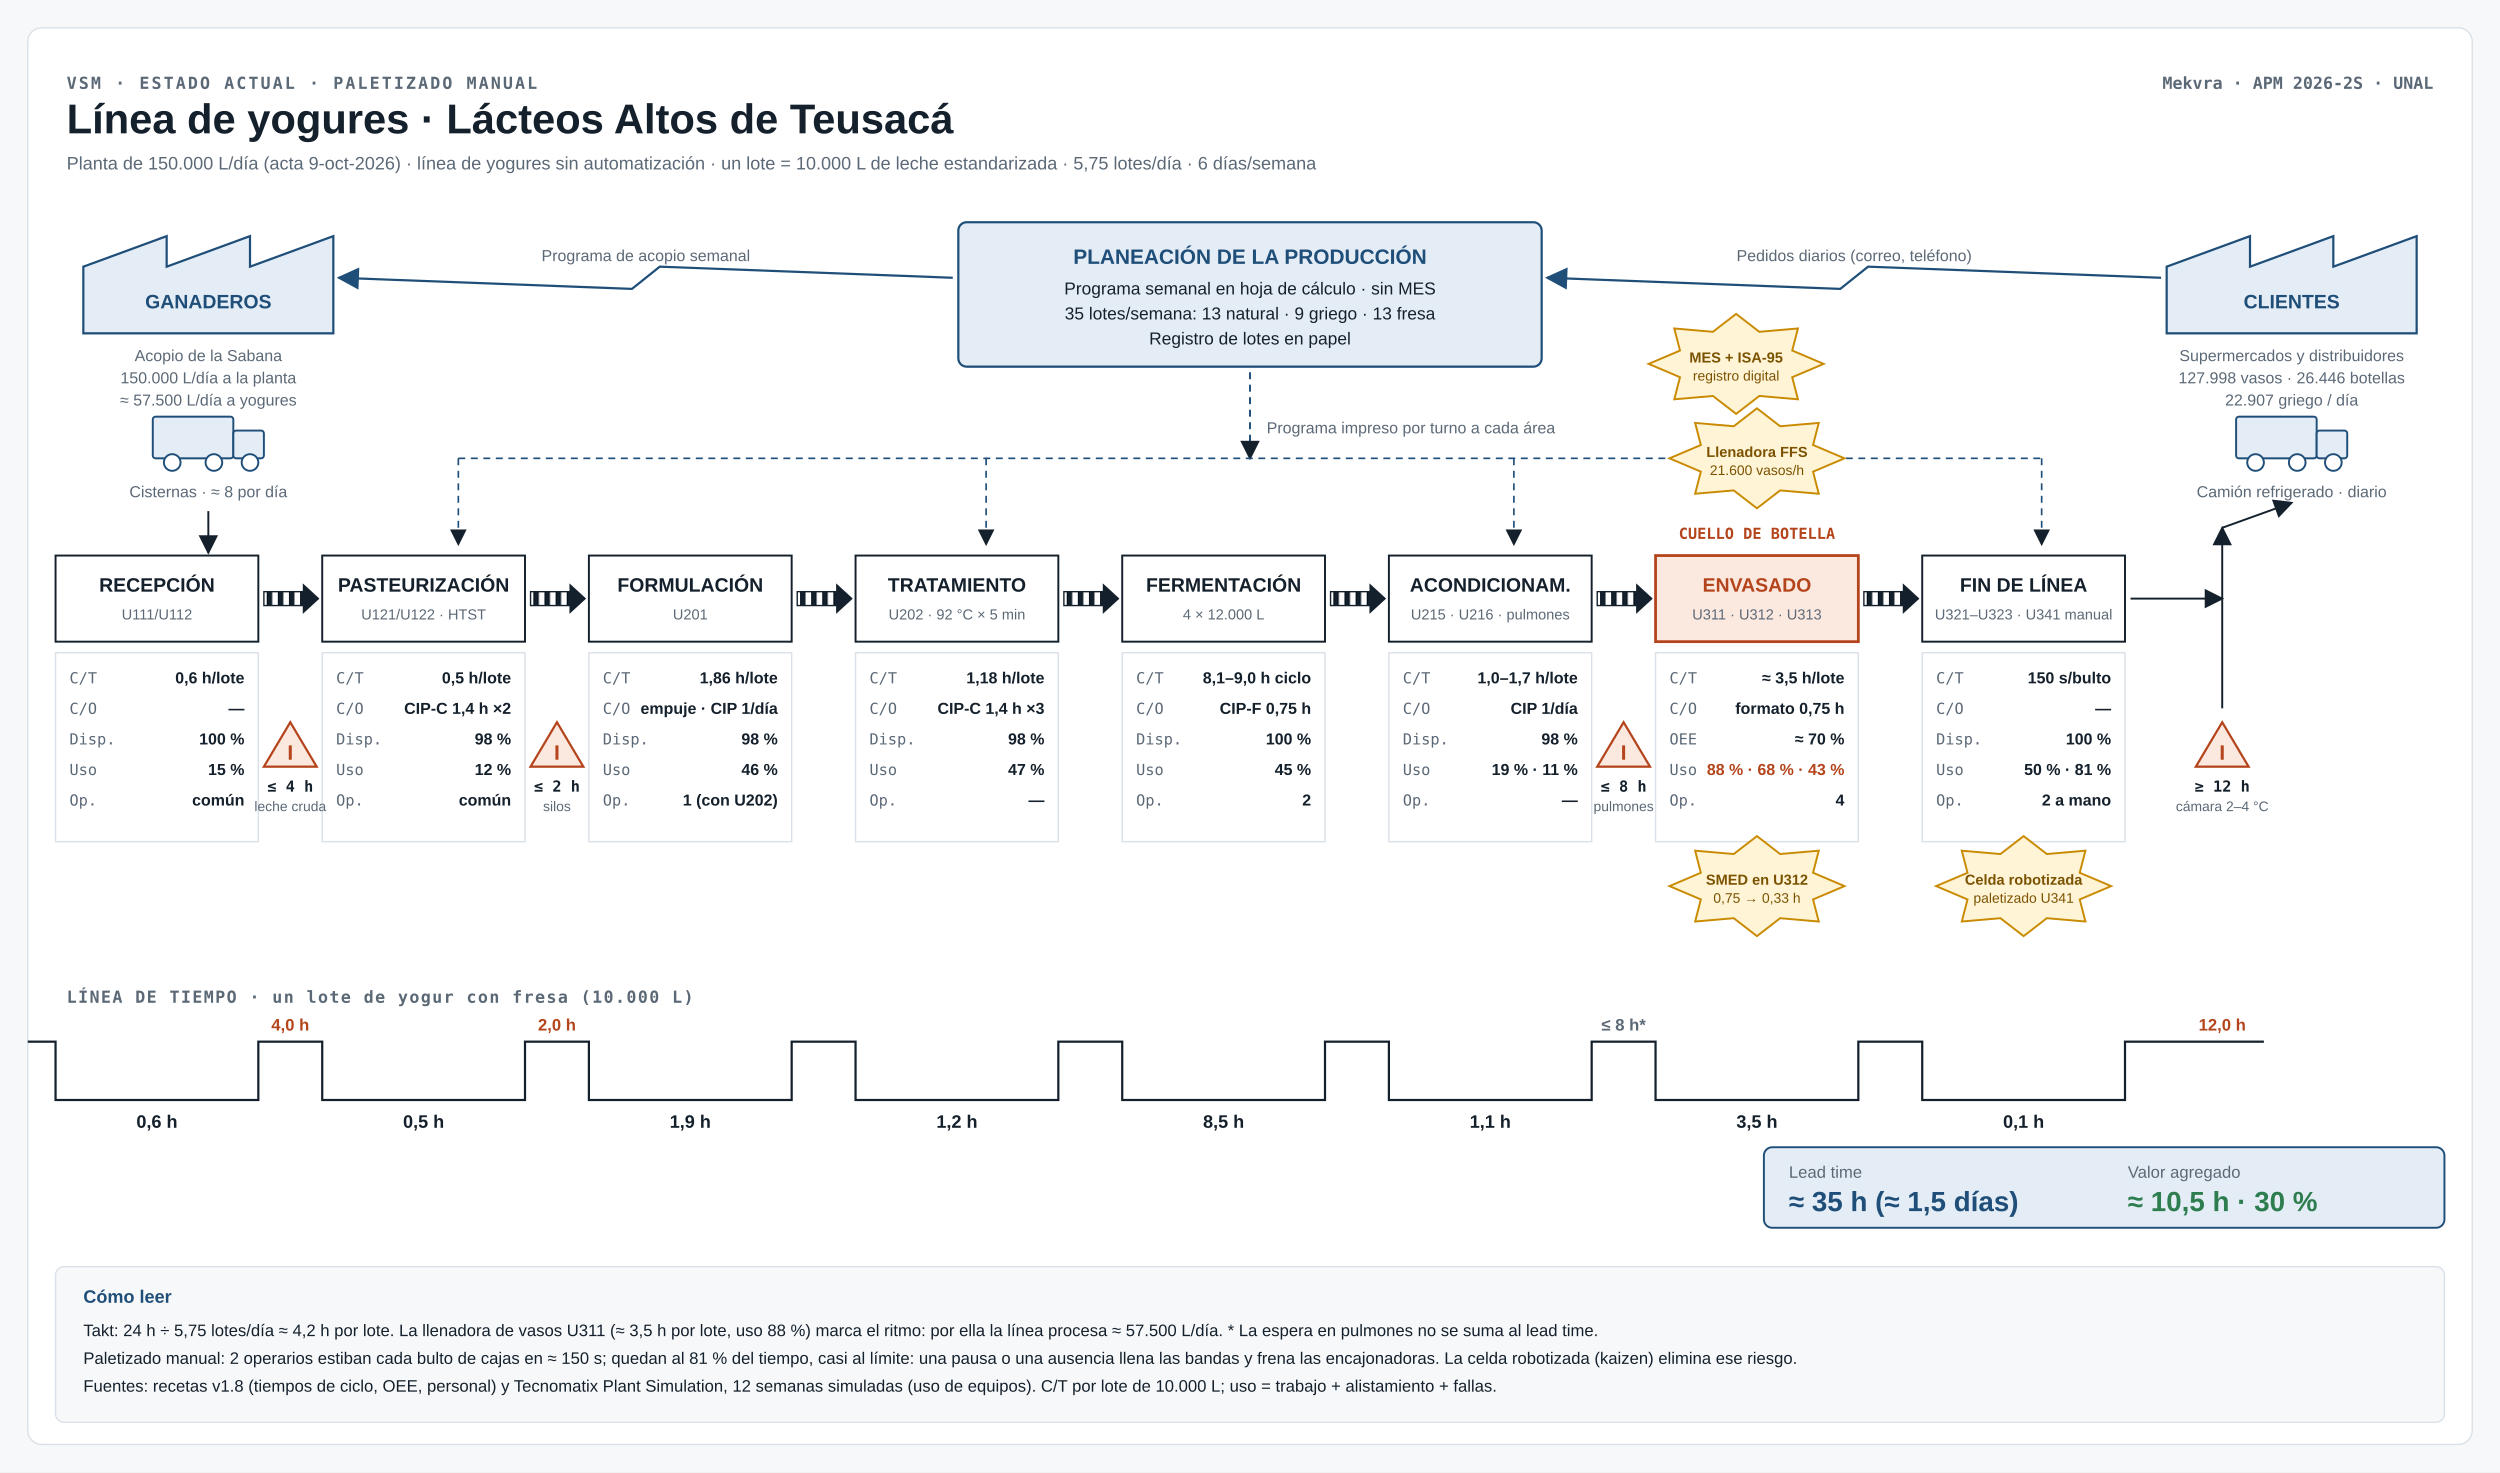
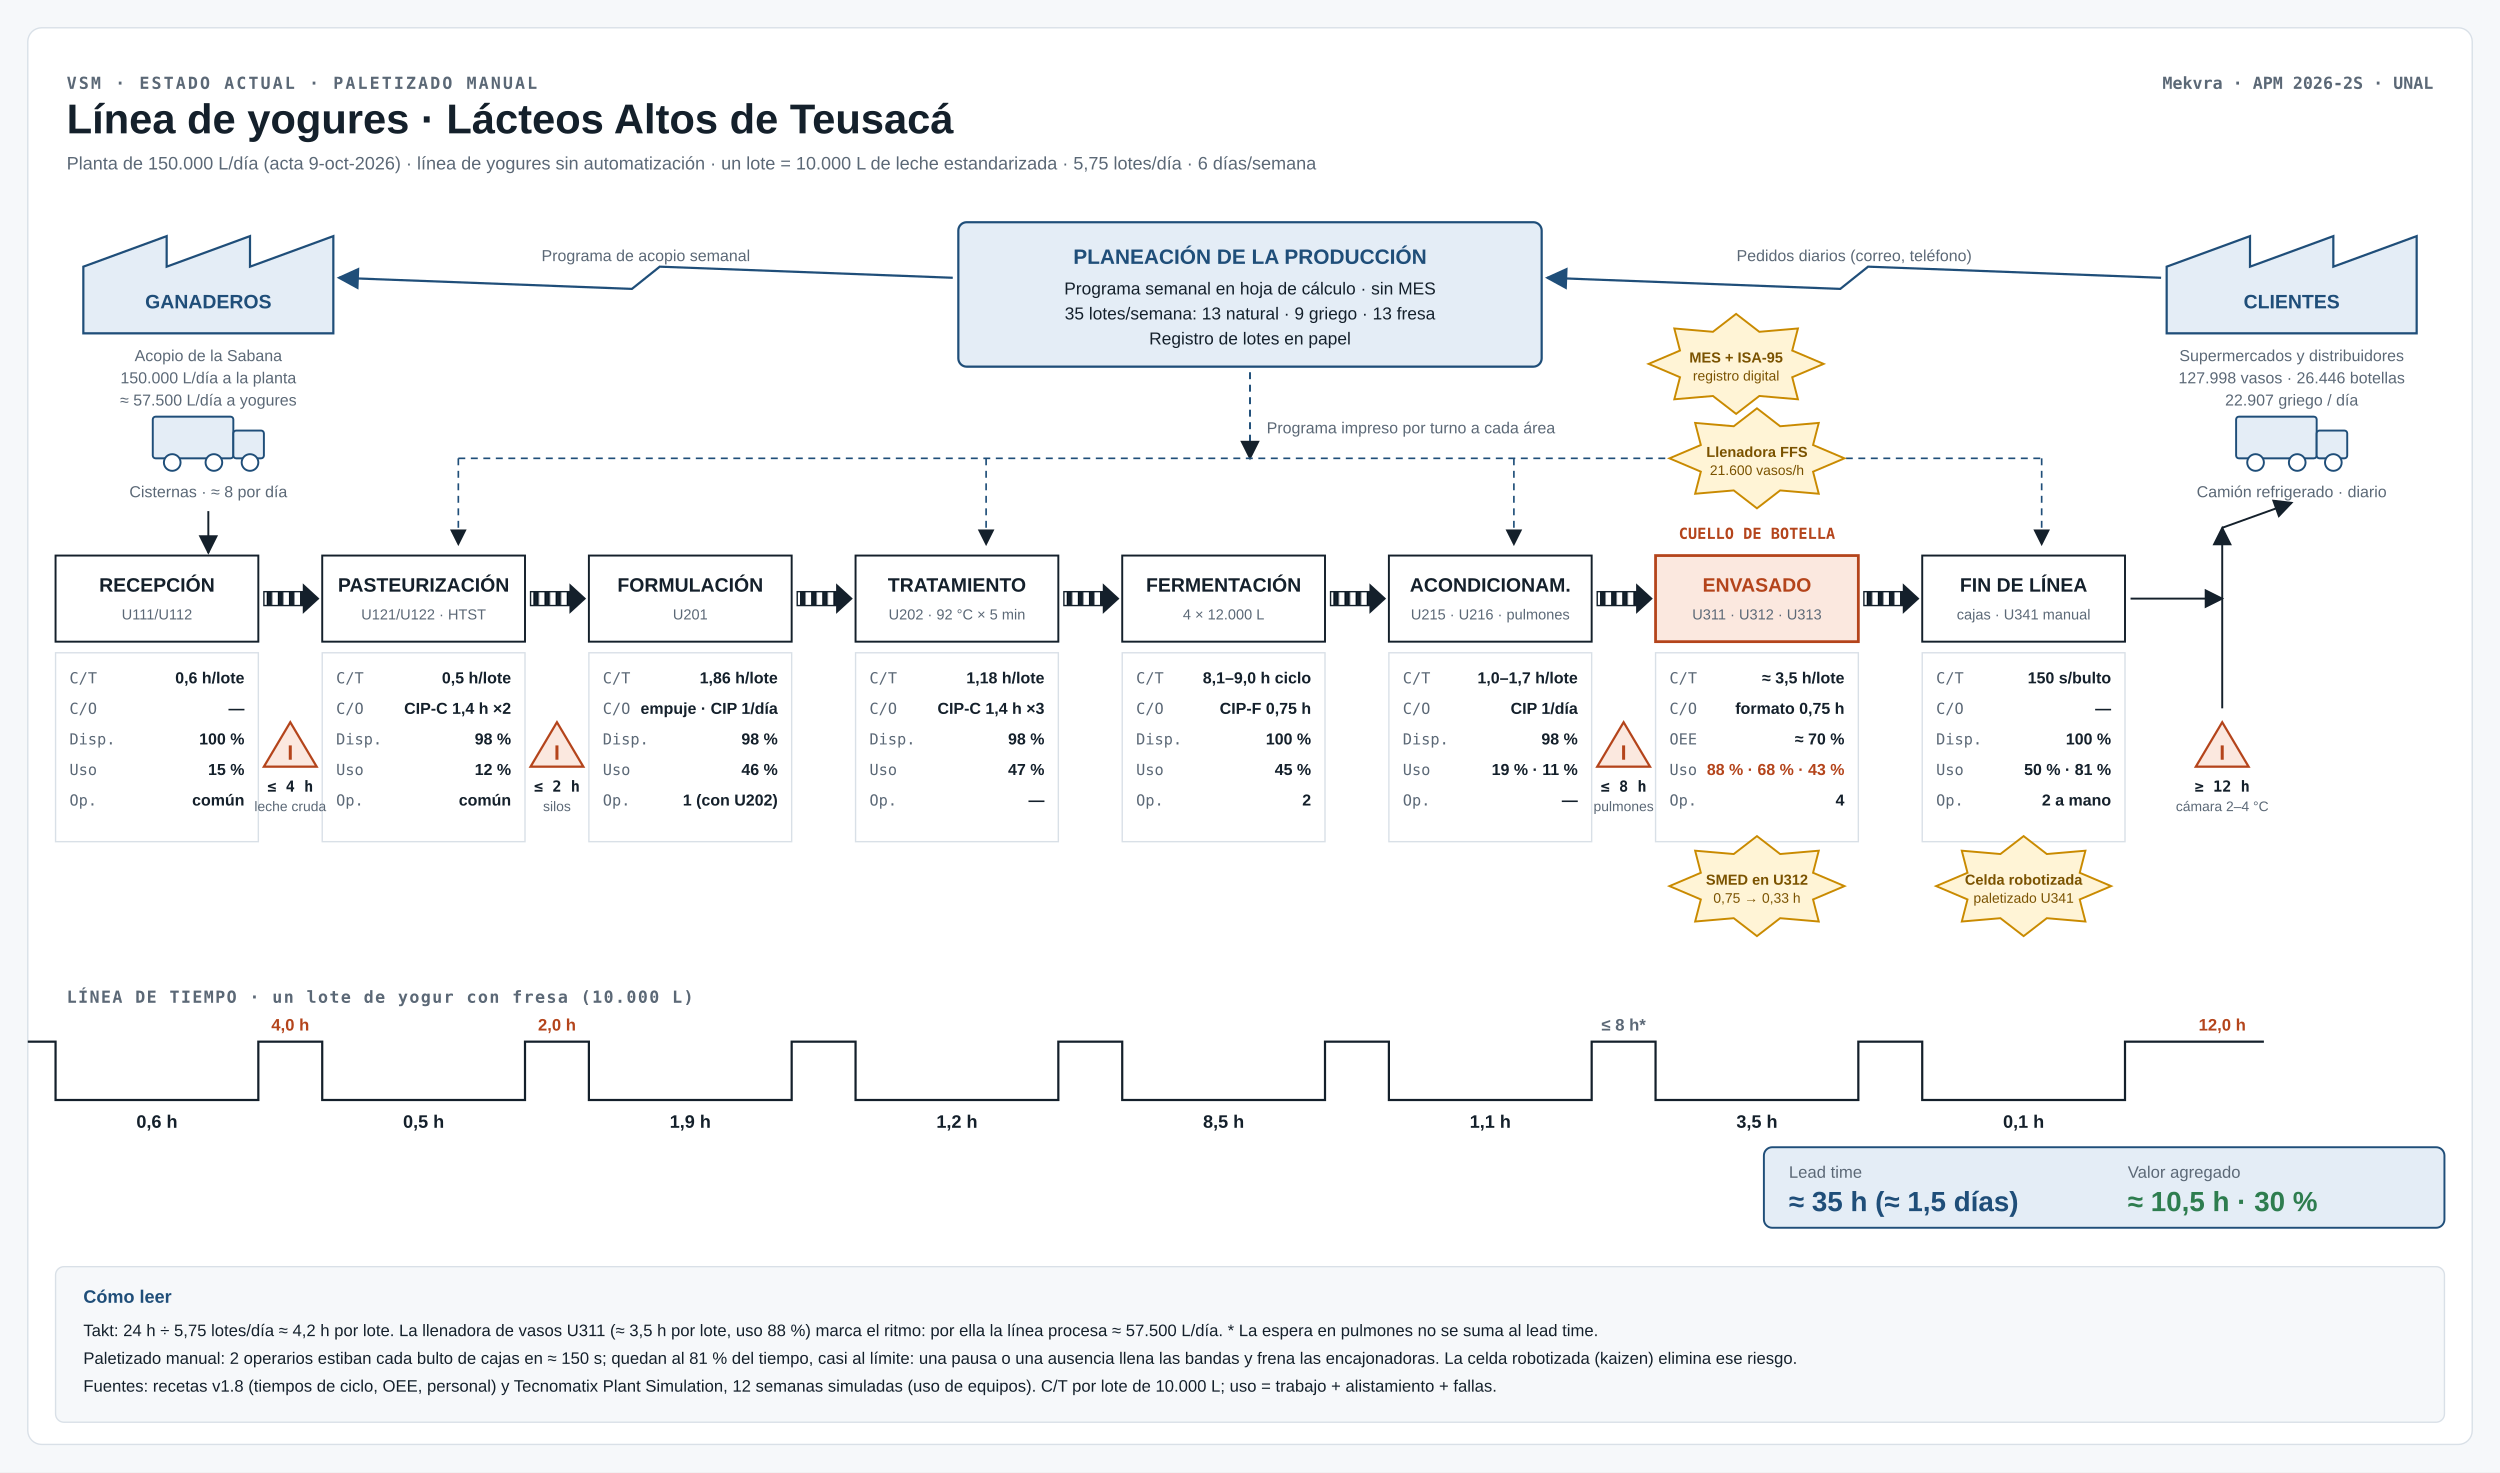
<svg xmlns="http://www.w3.org/2000/svg" viewBox="0 0 1800 1060" width="1800" height="1060">
  <defs>
    <pattern id="rayas" width="8" height="10" patternUnits="userSpaceOnUse" patternTransform="rotate(0)">
      <rect width="8" height="10" fill="#ffffff" />
      <rect width="4" height="10" fill="#14202b" />
    </pattern>
    <marker id="punta" markerWidth="10" markerHeight="10" refX="9" refY="5" orient="auto">
      <path d="M0,0 L10,5 L0,10 z" fill="#14202b" />
    </marker>
    <marker id="punta_a" markerWidth="10" markerHeight="10" refX="9" refY="5" orient="auto">
      <path d="M0,0 L10,5 L0,10 z" fill="#1f4e79" />
    </marker>
  </defs>
  <rect width="1800" height="1060" fill="#f6f8fa" />
  <rect x="20" y="20" width="1760" height="1020" rx="10" fill="#ffffff" stroke="#d9e0e7" stroke-width="1" />
  <text x="48" y="64" font-family="'IBM Plex Mono', Consolas, monospace" font-size="12" font-weight="600" fill="#5b6876" text-anchor="start" letter-spacing="1.5">VSM · ESTADO ACTUAL · PALETIZADO MANUAL</text>
  <text x="48" y="96" font-family="Archivo, 'Arial Narrow', Arial, sans-serif" font-size="30" font-weight="800" fill="#14202b" text-anchor="start">Línea de yogures · Lácteos Altos de Teusacá</text>
  <text x="48" y="122" font-family="'IBM Plex Sans', 'Segoe UI', Arial, sans-serif" font-size="13" font-weight="400" fill="#5b6876" text-anchor="start">Planta de 150.000 L/día (acta 9-oct-2026) · línea de yogures sin automatización · un lote = 10.000 L de leche estandarizada · 5,75 lotes/día · 6 días/semana</text>
  <text x="1752" y="64" font-family="'IBM Plex Mono', Consolas, monospace" font-size="12" font-weight="600" fill="#5b6876" text-anchor="end">Mekvra · APM 2026-2S · UNAL</text>
  <polygon points="60,240 60,192 120.0,170 120.0,192 180.0,170 180.0,192 240,170 240,240" fill="#e4edf6" stroke="#1f4e79" stroke-width="1.6" />
  <text x="150.0" y="222" font-family="Archivo, 'Arial Narrow', Arial, sans-serif" font-size="14" font-weight="700" fill="#1f4e79" text-anchor="middle">GANADEROS</text>
  <text x="150.0" y="260" font-family="'IBM Plex Sans', 'Segoe UI', Arial, sans-serif" font-size="11.5" font-weight="400" fill="#5b6876" text-anchor="middle">Acopio de la Sabana</text>
  <text x="150.0" y="276" font-family="'IBM Plex Sans', 'Segoe UI', Arial, sans-serif" font-size="11.5" font-weight="400" fill="#5b6876" text-anchor="middle">150.000 L/día a la planta</text>
  <text x="150.0" y="292" font-family="'IBM Plex Sans', 'Segoe UI', Arial, sans-serif" font-size="11.5" font-weight="400" fill="#5b6876" text-anchor="middle">≈ 57.500 L/día a yogures</text>
  <polygon points="1560,240 1560,192 1620.0,170 1620.0,192 1680.0,170 1680.0,192 1740,170 1740,240" fill="#e4edf6" stroke="#1f4e79" stroke-width="1.6" />
  <text x="1650.0" y="222" font-family="Archivo, 'Arial Narrow', Arial, sans-serif" font-size="14" font-weight="700" fill="#1f4e79" text-anchor="middle">CLIENTES</text>
  <text x="1650.0" y="260" font-family="'IBM Plex Sans', 'Segoe UI', Arial, sans-serif" font-size="11.5" font-weight="400" fill="#5b6876" text-anchor="middle">Supermercados y distribuidores</text>
  <text x="1650.0" y="276" font-family="'IBM Plex Sans', 'Segoe UI', Arial, sans-serif" font-size="11.5" font-weight="400" fill="#5b6876" text-anchor="middle">127.998 vasos · 26.446 botellas</text>
  <text x="1650.0" y="292" font-family="'IBM Plex Sans', 'Segoe UI', Arial, sans-serif" font-size="11.5" font-weight="400" fill="#5b6876" text-anchor="middle">22.907 griego / día</text>
  <rect x="690" y="160" width="420" height="104" rx="6" fill="#e4edf6" stroke="#1f4e79" stroke-width="1.6" />
  <text x="900" y="190" font-family="Archivo, 'Arial Narrow', Arial, sans-serif" font-size="15" font-weight="800" fill="#1f4e79" text-anchor="middle">PLANEACIÓN DE LA PRODUCCIÓN</text>
  <text x="900" y="212" font-family="'IBM Plex Sans', 'Segoe UI', Arial, sans-serif" font-size="12.5" font-weight="400" fill="#14202b" text-anchor="middle">Programa semanal en hoja de cálculo · sin MES</text>
  <text x="900" y="230" font-family="'IBM Plex Sans', 'Segoe UI', Arial, sans-serif" font-size="12.5" font-weight="400" fill="#14202b" text-anchor="middle">35 lotes/semana: 13 natural · 9 griego · 13 fresa</text>
  <text x="900" y="248" font-family="'IBM Plex Sans', 'Segoe UI', Arial, sans-serif" font-size="12.5" font-weight="400" fill="#14202b" text-anchor="middle">Registro de lotes en papel</text>
  <polyline points="1556,200 1345.0,192.0 1325.0,208.0 1114,200" fill="none" stroke="#1f4e79" stroke-width="1.6" marker-end="url(#punta_a)" />
  <text x="1335" y="188" font-family="'IBM Plex Sans', 'Segoe UI', Arial, sans-serif" font-size="11.5" font-weight="400" fill="#5b6876" text-anchor="middle">Pedidos diarios (correo, teléfono)</text>
  <polyline points="686,200 475.0,192.0 455.0,208.0 244,200" fill="none" stroke="#1f4e79" stroke-width="1.6" marker-end="url(#punta_a)" />
  <text x="465" y="188" font-family="'IBM Plex Sans', 'Segoe UI', Arial, sans-serif" font-size="11.5" font-weight="400" fill="#5b6876" text-anchor="middle">Programa de acopio semanal</text>
  <line x1="900" y1="268" x2="900" y2="330" stroke="#1f4e79" stroke-width="1.4" stroke-dasharray="5 4" marker-end="url(#punta)" />
  <text x="912" y="312" font-family="'IBM Plex Sans', 'Segoe UI', Arial, sans-serif" font-size="11.5" font-weight="400" fill="#5b6876" text-anchor="start">Programa impreso por turno a cada área</text>
  <line x1="330" y1="330" x2="1470" y2="330" stroke="#1f4e79" stroke-width="1.2" stroke-dasharray="5 4" />
  <line x1="330" y1="330" x2="330" y2="392" stroke="#1f4e79" stroke-width="1.2" stroke-dasharray="5 4" marker-end="url(#punta)" />
  <line x1="710" y1="330" x2="710" y2="392" stroke="#1f4e79" stroke-width="1.2" stroke-dasharray="5 4" marker-end="url(#punta)" />
  <line x1="1090" y1="330" x2="1090" y2="392" stroke="#1f4e79" stroke-width="1.2" stroke-dasharray="5 4" marker-end="url(#punta)" />
  <line x1="1470" y1="330" x2="1470" y2="392" stroke="#1f4e79" stroke-width="1.2" stroke-dasharray="5 4" marker-end="url(#punta)" />
  <rect x="110" y="300" width="58" height="30" rx="2" fill="#e4edf6" stroke="#1f4e79" stroke-width="1.4" />
  <rect x="168" y="310" width="22" height="20" rx="2" fill="#e4edf6" stroke="#1f4e79" stroke-width="1.4" />
  <circle cx="124" cy="333" r="6" fill="#ffffff" stroke="#1f4e79" stroke-width="1.4" />
  <circle cx="154" cy="333" r="6" fill="#ffffff" stroke="#1f4e79" stroke-width="1.4" />
  <circle cx="180" cy="333" r="6" fill="#ffffff" stroke="#1f4e79" stroke-width="1.4" />
  <text x="150" y="358" font-family="'IBM Plex Sans', 'Segoe UI', Arial, sans-serif" font-size="11.5" font-weight="400" fill="#5b6876" text-anchor="middle">Cisternas · ≈ 8 por día</text>
  <rect x="1610" y="300" width="58" height="30" rx="2" fill="#e4edf6" stroke="#1f4e79" stroke-width="1.4" />
  <rect x="1668" y="310" width="22" height="20" rx="2" fill="#e4edf6" stroke="#1f4e79" stroke-width="1.4" />
  <circle cx="1624" cy="333" r="6" fill="#ffffff" stroke="#1f4e79" stroke-width="1.4" />
  <circle cx="1654" cy="333" r="6" fill="#ffffff" stroke="#1f4e79" stroke-width="1.4" />
  <circle cx="1680" cy="333" r="6" fill="#ffffff" stroke="#1f4e79" stroke-width="1.4" />
  <text x="1650" y="358" font-family="'IBM Plex Sans', 'Segoe UI', Arial, sans-serif" font-size="11.5" font-weight="400" fill="#5b6876" text-anchor="middle">Camión refrigerado · diario</text>
  <rect x="40" y="400" width="146" height="62" rx="0" fill="#ffffff" stroke="#14202b" stroke-width="1.4" />
  <text x="113.0" y="426" font-family="Archivo, 'Arial Narrow', Arial, sans-serif" font-size="14" font-weight="800" fill="#14202b" text-anchor="middle">RECEPCIÓN</text>
  <text x="113.0" y="446" font-family="'IBM Plex Sans', 'Segoe UI', Arial, sans-serif" font-size="10.5" font-weight="400" fill="#5b6876" text-anchor="middle">U111/U112</text>
  <rect x="40" y="470" width="146" height="136" rx="0" fill="#ffffff" stroke="#d9e0e7" stroke-width="1" />
  <text x="50" y="492" font-family="'IBM Plex Mono', Consolas, monospace" font-size="11" font-weight="500" fill="#5b6876" text-anchor="start">C/T</text>
  <text x="176" y="492" font-family="'IBM Plex Sans', 'Segoe UI', Arial, sans-serif" font-size="11.5" font-weight="600" fill="#14202b" text-anchor="end">0,6 h/lote</text>
  <text x="50" y="514" font-family="'IBM Plex Mono', Consolas, monospace" font-size="11" font-weight="500" fill="#5b6876" text-anchor="start">C/O</text>
  <text x="176" y="514" font-family="'IBM Plex Sans', 'Segoe UI', Arial, sans-serif" font-size="11.5" font-weight="600" fill="#14202b" text-anchor="end">—</text>
  <text x="50" y="536" font-family="'IBM Plex Mono', Consolas, monospace" font-size="11" font-weight="500" fill="#5b6876" text-anchor="start">Disp.</text>
  <text x="176" y="536" font-family="'IBM Plex Sans', 'Segoe UI', Arial, sans-serif" font-size="11.5" font-weight="600" fill="#14202b" text-anchor="end">100 %</text>
  <text x="50" y="558" font-family="'IBM Plex Mono', Consolas, monospace" font-size="11" font-weight="500" fill="#5b6876" text-anchor="start">Uso</text>
  <text x="176" y="558" font-family="'IBM Plex Sans', 'Segoe UI', Arial, sans-serif" font-size="11.5" font-weight="600" fill="#14202b" text-anchor="end">15 %</text>
  <text x="50" y="580" font-family="'IBM Plex Mono', Consolas, monospace" font-size="11" font-weight="500" fill="#5b6876" text-anchor="start">Op.</text>
  <text x="176" y="580" font-family="'IBM Plex Sans', 'Segoe UI', Arial, sans-serif" font-size="11.5" font-weight="600" fill="#14202b" text-anchor="end">común</text>
  <rect x="190" y="426" width="30" height="10" fill="url(#rayas)" stroke="#14202b" stroke-width="1" />
  <polygon points="218,420 230,431 218,442" fill="#14202b" />
  <rect x="232" y="400" width="146" height="62" rx="0" fill="#ffffff" stroke="#14202b" stroke-width="1.4" />
  <text x="305.0" y="426" font-family="Archivo, 'Arial Narrow', Arial, sans-serif" font-size="14" font-weight="800" fill="#14202b" text-anchor="middle">PASTEURIZACIÓN</text>
  <text x="305.0" y="446" font-family="'IBM Plex Sans', 'Segoe UI', Arial, sans-serif" font-size="10.5" font-weight="400" fill="#5b6876" text-anchor="middle">U121/U122 · HTST</text>
  <rect x="232" y="470" width="146" height="136" rx="0" fill="#ffffff" stroke="#d9e0e7" stroke-width="1" />
  <text x="242" y="492" font-family="'IBM Plex Mono', Consolas, monospace" font-size="11" font-weight="500" fill="#5b6876" text-anchor="start">C/T</text>
  <text x="368" y="492" font-family="'IBM Plex Sans', 'Segoe UI', Arial, sans-serif" font-size="11.5" font-weight="600" fill="#14202b" text-anchor="end">0,5 h/lote</text>
  <text x="242" y="514" font-family="'IBM Plex Mono', Consolas, monospace" font-size="11" font-weight="500" fill="#5b6876" text-anchor="start">C/O</text>
  <text x="368" y="514" font-family="'IBM Plex Sans', 'Segoe UI', Arial, sans-serif" font-size="11.5" font-weight="600" fill="#14202b" text-anchor="end">CIP-C 1,4 h ×2</text>
  <text x="242" y="536" font-family="'IBM Plex Mono', Consolas, monospace" font-size="11" font-weight="500" fill="#5b6876" text-anchor="start">Disp.</text>
  <text x="368" y="536" font-family="'IBM Plex Sans', 'Segoe UI', Arial, sans-serif" font-size="11.5" font-weight="600" fill="#14202b" text-anchor="end">98 %</text>
  <text x="242" y="558" font-family="'IBM Plex Mono', Consolas, monospace" font-size="11" font-weight="500" fill="#5b6876" text-anchor="start">Uso</text>
  <text x="368" y="558" font-family="'IBM Plex Sans', 'Segoe UI', Arial, sans-serif" font-size="11.5" font-weight="600" fill="#14202b" text-anchor="end">12 %</text>
  <text x="242" y="580" font-family="'IBM Plex Mono', Consolas, monospace" font-size="11" font-weight="500" fill="#5b6876" text-anchor="start">Op.</text>
  <text x="368" y="580" font-family="'IBM Plex Sans', 'Segoe UI', Arial, sans-serif" font-size="11.5" font-weight="600" fill="#14202b" text-anchor="end">común</text>
  <rect x="382" y="426" width="30" height="10" fill="url(#rayas)" stroke="#14202b" stroke-width="1" />
  <polygon points="410,420 422,431 410,442" fill="#14202b" />
  <rect x="424" y="400" width="146" height="62" rx="0" fill="#ffffff" stroke="#14202b" stroke-width="1.4" />
  <text x="497.0" y="426" font-family="Archivo, 'Arial Narrow', Arial, sans-serif" font-size="14" font-weight="800" fill="#14202b" text-anchor="middle">FORMULACIÓN</text>
  <text x="497.0" y="446" font-family="'IBM Plex Sans', 'Segoe UI', Arial, sans-serif" font-size="10.5" font-weight="400" fill="#5b6876" text-anchor="middle">U201</text>
  <rect x="424" y="470" width="146" height="136" rx="0" fill="#ffffff" stroke="#d9e0e7" stroke-width="1" />
  <text x="434" y="492" font-family="'IBM Plex Mono', Consolas, monospace" font-size="11" font-weight="500" fill="#5b6876" text-anchor="start">C/T</text>
  <text x="560" y="492" font-family="'IBM Plex Sans', 'Segoe UI', Arial, sans-serif" font-size="11.5" font-weight="600" fill="#14202b" text-anchor="end">1,86 h/lote</text>
  <text x="434" y="514" font-family="'IBM Plex Mono', Consolas, monospace" font-size="11" font-weight="500" fill="#5b6876" text-anchor="start">C/O</text>
  <text x="560" y="514" font-family="'IBM Plex Sans', 'Segoe UI', Arial, sans-serif" font-size="11.5" font-weight="600" fill="#14202b" text-anchor="end">empuje · CIP 1/día</text>
  <text x="434" y="536" font-family="'IBM Plex Mono', Consolas, monospace" font-size="11" font-weight="500" fill="#5b6876" text-anchor="start">Disp.</text>
  <text x="560" y="536" font-family="'IBM Plex Sans', 'Segoe UI', Arial, sans-serif" font-size="11.5" font-weight="600" fill="#14202b" text-anchor="end">98 %</text>
  <text x="434" y="558" font-family="'IBM Plex Mono', Consolas, monospace" font-size="11" font-weight="500" fill="#5b6876" text-anchor="start">Uso</text>
  <text x="560" y="558" font-family="'IBM Plex Sans', 'Segoe UI', Arial, sans-serif" font-size="11.5" font-weight="600" fill="#14202b" text-anchor="end">46 %</text>
  <text x="434" y="580" font-family="'IBM Plex Mono', Consolas, monospace" font-size="11" font-weight="500" fill="#5b6876" text-anchor="start">Op.</text>
  <text x="560" y="580" font-family="'IBM Plex Sans', 'Segoe UI', Arial, sans-serif" font-size="11.5" font-weight="600" fill="#14202b" text-anchor="end">1 (con U202)</text>
  <rect x="574" y="426" width="30" height="10" fill="url(#rayas)" stroke="#14202b" stroke-width="1" />
  <polygon points="602,420 614,431 602,442" fill="#14202b" />
  <rect x="616" y="400" width="146" height="62" rx="0" fill="#ffffff" stroke="#14202b" stroke-width="1.4" />
  <text x="689.0" y="426" font-family="Archivo, 'Arial Narrow', Arial, sans-serif" font-size="14" font-weight="800" fill="#14202b" text-anchor="middle">TRATAMIENTO</text>
  <text x="689.0" y="446" font-family="'IBM Plex Sans', 'Segoe UI', Arial, sans-serif" font-size="10.5" font-weight="400" fill="#5b6876" text-anchor="middle">U202 · 92 °C × 5 min</text>
  <rect x="616" y="470" width="146" height="136" rx="0" fill="#ffffff" stroke="#d9e0e7" stroke-width="1" />
  <text x="626" y="492" font-family="'IBM Plex Mono', Consolas, monospace" font-size="11" font-weight="500" fill="#5b6876" text-anchor="start">C/T</text>
  <text x="752" y="492" font-family="'IBM Plex Sans', 'Segoe UI', Arial, sans-serif" font-size="11.5" font-weight="600" fill="#14202b" text-anchor="end">1,18 h/lote</text>
  <text x="626" y="514" font-family="'IBM Plex Mono', Consolas, monospace" font-size="11" font-weight="500" fill="#5b6876" text-anchor="start">C/O</text>
  <text x="752" y="514" font-family="'IBM Plex Sans', 'Segoe UI', Arial, sans-serif" font-size="11.5" font-weight="600" fill="#14202b" text-anchor="end">CIP-C 1,4 h ×3</text>
  <text x="626" y="536" font-family="'IBM Plex Mono', Consolas, monospace" font-size="11" font-weight="500" fill="#5b6876" text-anchor="start">Disp.</text>
  <text x="752" y="536" font-family="'IBM Plex Sans', 'Segoe UI', Arial, sans-serif" font-size="11.5" font-weight="600" fill="#14202b" text-anchor="end">98 %</text>
  <text x="626" y="558" font-family="'IBM Plex Mono', Consolas, monospace" font-size="11" font-weight="500" fill="#5b6876" text-anchor="start">Uso</text>
  <text x="752" y="558" font-family="'IBM Plex Sans', 'Segoe UI', Arial, sans-serif" font-size="11.5" font-weight="600" fill="#14202b" text-anchor="end">47 %</text>
  <text x="626" y="580" font-family="'IBM Plex Mono', Consolas, monospace" font-size="11" font-weight="500" fill="#5b6876" text-anchor="start">Op.</text>
  <text x="752" y="580" font-family="'IBM Plex Sans', 'Segoe UI', Arial, sans-serif" font-size="11.5" font-weight="600" fill="#14202b" text-anchor="end">—</text>
  <rect x="766" y="426" width="30" height="10" fill="url(#rayas)" stroke="#14202b" stroke-width="1" />
  <polygon points="794,420 806,431 794,442" fill="#14202b" />
  <rect x="808" y="400" width="146" height="62" rx="0" fill="#ffffff" stroke="#14202b" stroke-width="1.4" />
  <text x="881.0" y="426" font-family="Archivo, 'Arial Narrow', Arial, sans-serif" font-size="14" font-weight="800" fill="#14202b" text-anchor="middle">FERMENTACIÓN</text>
  <text x="881.0" y="446" font-family="'IBM Plex Sans', 'Segoe UI', Arial, sans-serif" font-size="10.5" font-weight="400" fill="#5b6876" text-anchor="middle">4 × 12.000 L</text>
  <rect x="808" y="470" width="146" height="136" rx="0" fill="#ffffff" stroke="#d9e0e7" stroke-width="1" />
  <text x="818" y="492" font-family="'IBM Plex Mono', Consolas, monospace" font-size="11" font-weight="500" fill="#5b6876" text-anchor="start">C/T</text>
  <text x="944" y="492" font-family="'IBM Plex Sans', 'Segoe UI', Arial, sans-serif" font-size="11.5" font-weight="600" fill="#14202b" text-anchor="end">8,1–9,0 h ciclo</text>
  <text x="818" y="514" font-family="'IBM Plex Mono', Consolas, monospace" font-size="11" font-weight="500" fill="#5b6876" text-anchor="start">C/O</text>
  <text x="944" y="514" font-family="'IBM Plex Sans', 'Segoe UI', Arial, sans-serif" font-size="11.5" font-weight="600" fill="#14202b" text-anchor="end">CIP-F 0,75 h</text>
  <text x="818" y="536" font-family="'IBM Plex Mono', Consolas, monospace" font-size="11" font-weight="500" fill="#5b6876" text-anchor="start">Disp.</text>
  <text x="944" y="536" font-family="'IBM Plex Sans', 'Segoe UI', Arial, sans-serif" font-size="11.5" font-weight="600" fill="#14202b" text-anchor="end">100 %</text>
  <text x="818" y="558" font-family="'IBM Plex Mono', Consolas, monospace" font-size="11" font-weight="500" fill="#5b6876" text-anchor="start">Uso</text>
  <text x="944" y="558" font-family="'IBM Plex Sans', 'Segoe UI', Arial, sans-serif" font-size="11.5" font-weight="600" fill="#14202b" text-anchor="end">45 %</text>
  <text x="818" y="580" font-family="'IBM Plex Mono', Consolas, monospace" font-size="11" font-weight="500" fill="#5b6876" text-anchor="start">Op.</text>
  <text x="944" y="580" font-family="'IBM Plex Sans', 'Segoe UI', Arial, sans-serif" font-size="11.5" font-weight="600" fill="#14202b" text-anchor="end">2</text>
  <rect x="958" y="426" width="30" height="10" fill="url(#rayas)" stroke="#14202b" stroke-width="1" />
  <polygon points="986,420 998,431 986,442" fill="#14202b" />
  <rect x="1000" y="400" width="146" height="62" rx="0" fill="#ffffff" stroke="#14202b" stroke-width="1.4" />
  <text x="1073.0" y="426" font-family="Archivo, 'Arial Narrow', Arial, sans-serif" font-size="14" font-weight="800" fill="#14202b" text-anchor="middle">ACONDICIONAM.</text>
  <text x="1073.0" y="446" font-family="'IBM Plex Sans', 'Segoe UI', Arial, sans-serif" font-size="10.5" font-weight="400" fill="#5b6876" text-anchor="middle">U215 · U216 · pulmones</text>
  <rect x="1000" y="470" width="146" height="136" rx="0" fill="#ffffff" stroke="#d9e0e7" stroke-width="1" />
  <text x="1010" y="492" font-family="'IBM Plex Mono', Consolas, monospace" font-size="11" font-weight="500" fill="#5b6876" text-anchor="start">C/T</text>
  <text x="1136" y="492" font-family="'IBM Plex Sans', 'Segoe UI', Arial, sans-serif" font-size="11.5" font-weight="600" fill="#14202b" text-anchor="end">1,0–1,7 h/lote</text>
  <text x="1010" y="514" font-family="'IBM Plex Mono', Consolas, monospace" font-size="11" font-weight="500" fill="#5b6876" text-anchor="start">C/O</text>
  <text x="1136" y="514" font-family="'IBM Plex Sans', 'Segoe UI', Arial, sans-serif" font-size="11.5" font-weight="600" fill="#14202b" text-anchor="end">CIP 1/día</text>
  <text x="1010" y="536" font-family="'IBM Plex Mono', Consolas, monospace" font-size="11" font-weight="500" fill="#5b6876" text-anchor="start">Disp.</text>
  <text x="1136" y="536" font-family="'IBM Plex Sans', 'Segoe UI', Arial, sans-serif" font-size="11.5" font-weight="600" fill="#14202b" text-anchor="end">98 %</text>
  <text x="1010" y="558" font-family="'IBM Plex Mono', Consolas, monospace" font-size="11" font-weight="500" fill="#5b6876" text-anchor="start">Uso</text>
  <text x="1136" y="558" font-family="'IBM Plex Sans', 'Segoe UI', Arial, sans-serif" font-size="11.5" font-weight="600" fill="#14202b" text-anchor="end">19 % · 11 %</text>
  <text x="1010" y="580" font-family="'IBM Plex Mono', Consolas, monospace" font-size="11" font-weight="500" fill="#5b6876" text-anchor="start">Op.</text>
  <text x="1136" y="580" font-family="'IBM Plex Sans', 'Segoe UI', Arial, sans-serif" font-size="11.5" font-weight="600" fill="#14202b" text-anchor="end">—</text>
  <rect x="1150" y="426" width="30" height="10" fill="url(#rayas)" stroke="#14202b" stroke-width="1" />
  <polygon points="1178,420 1190,431 1178,442" fill="#14202b" />
  <rect x="1192" y="400" width="146" height="62" rx="0" fill="#fbe8df" stroke="#b4441b" stroke-width="2" />
  <text x="1265.0" y="426" font-family="Archivo, 'Arial Narrow', Arial, sans-serif" font-size="14" font-weight="800" fill="#b4441b" text-anchor="middle">ENVASADO</text>
  <text x="1265.0" y="446" font-family="'IBM Plex Sans', 'Segoe UI', Arial, sans-serif" font-size="10.5" font-weight="400" fill="#5b6876" text-anchor="middle">U311 · U312 · U313</text>
  <rect x="1192" y="470" width="146" height="136" rx="0" fill="#ffffff" stroke="#d9e0e7" stroke-width="1" />
  <text x="1202" y="492" font-family="'IBM Plex Mono', Consolas, monospace" font-size="11" font-weight="500" fill="#5b6876" text-anchor="start">C/T</text>
  <text x="1328" y="492" font-family="'IBM Plex Sans', 'Segoe UI', Arial, sans-serif" font-size="11.5" font-weight="600" fill="#14202b" text-anchor="end">≈ 3,5 h/lote</text>
  <text x="1202" y="514" font-family="'IBM Plex Mono', Consolas, monospace" font-size="11" font-weight="500" fill="#5b6876" text-anchor="start">C/O</text>
  <text x="1328" y="514" font-family="'IBM Plex Sans', 'Segoe UI', Arial, sans-serif" font-size="11.5" font-weight="600" fill="#14202b" text-anchor="end">formato 0,75 h</text>
  <text x="1202" y="536" font-family="'IBM Plex Mono', Consolas, monospace" font-size="11" font-weight="500" fill="#5b6876" text-anchor="start">OEE</text>
  <text x="1328" y="536" font-family="'IBM Plex Sans', 'Segoe UI', Arial, sans-serif" font-size="11.5" font-weight="600" fill="#14202b" text-anchor="end">≈ 70 %</text>
  <text x="1202" y="558" font-family="'IBM Plex Mono', Consolas, monospace" font-size="11" font-weight="500" fill="#5b6876" text-anchor="start">Uso</text>
  <text x="1328" y="558" font-family="'IBM Plex Sans', 'Segoe UI', Arial, sans-serif" font-size="11.5" font-weight="600" fill="#b4441b" text-anchor="end">88 % · 68 % · 43 %</text>
  <text x="1202" y="580" font-family="'IBM Plex Mono', Consolas, monospace" font-size="11" font-weight="500" fill="#5b6876" text-anchor="start">Op.</text>
  <text x="1328" y="580" font-family="'IBM Plex Sans', 'Segoe UI', Arial, sans-serif" font-size="11.5" font-weight="600" fill="#14202b" text-anchor="end">4</text>
  <rect x="1342" y="426" width="30" height="10" fill="url(#rayas)" stroke="#14202b" stroke-width="1" />
  <polygon points="1370,420 1382,431 1370,442" fill="#14202b" />
  <rect x="1384" y="400" width="146" height="62" rx="0" fill="#ffffff" stroke="#14202b" stroke-width="1.4" />
  <text x="1457.0" y="426" font-family="Archivo, 'Arial Narrow', Arial, sans-serif" font-size="14" font-weight="800" fill="#14202b" text-anchor="middle">FIN DE LÍNEA</text>
-   <text x="1457.0" y="446" font-family="'IBM Plex Sans', 'Segoe UI', Arial, sans-serif" font-size="10.5" font-weight="400" fill="#5b6876" text-anchor="middle">U321–U323 · U341 manual</text>
+   <text x="1457.0" y="446" font-family="'IBM Plex Sans', 'Segoe UI', Arial, sans-serif" font-size="10.5" font-weight="400" fill="#5b6876" text-anchor="middle">cajas · U341 manual</text>
  <rect x="1384" y="470" width="146" height="136" rx="0" fill="#ffffff" stroke="#d9e0e7" stroke-width="1" />
  <text x="1394" y="492" font-family="'IBM Plex Mono', Consolas, monospace" font-size="11" font-weight="500" fill="#5b6876" text-anchor="start">C/T</text>
  <text x="1520" y="492" font-family="'IBM Plex Sans', 'Segoe UI', Arial, sans-serif" font-size="11.5" font-weight="600" fill="#14202b" text-anchor="end">150 s/bulto</text>
  <text x="1394" y="514" font-family="'IBM Plex Mono', Consolas, monospace" font-size="11" font-weight="500" fill="#5b6876" text-anchor="start">C/O</text>
  <text x="1520" y="514" font-family="'IBM Plex Sans', 'Segoe UI', Arial, sans-serif" font-size="11.5" font-weight="600" fill="#14202b" text-anchor="end">—</text>
  <text x="1394" y="536" font-family="'IBM Plex Mono', Consolas, monospace" font-size="11" font-weight="500" fill="#5b6876" text-anchor="start">Disp.</text>
  <text x="1520" y="536" font-family="'IBM Plex Sans', 'Segoe UI', Arial, sans-serif" font-size="11.5" font-weight="600" fill="#14202b" text-anchor="end">100 %</text>
  <text x="1394" y="558" font-family="'IBM Plex Mono', Consolas, monospace" font-size="11" font-weight="500" fill="#5b6876" text-anchor="start">Uso</text>
  <text x="1520" y="558" font-family="'IBM Plex Sans', 'Segoe UI', Arial, sans-serif" font-size="11.5" font-weight="600" fill="#14202b" text-anchor="end">50 % · 81 %</text>
  <text x="1394" y="580" font-family="'IBM Plex Mono', Consolas, monospace" font-size="11" font-weight="500" fill="#5b6876" text-anchor="start">Op.</text>
  <text x="1520" y="580" font-family="'IBM Plex Sans', 'Segoe UI', Arial, sans-serif" font-size="11.5" font-weight="600" fill="#14202b" text-anchor="end">2 a mano</text>
  <text x="1265.0" y="388" font-family="'IBM Plex Mono', Consolas, monospace" font-size="11" font-weight="700" fill="#b4441b" text-anchor="middle">CUELLO DE BOTELLA</text>
  <polygon points="209.0,520 190.0,552 228.0,552" fill="#fbe8df" stroke="#b4441b" stroke-width="1.6" />
  <text x="209.0" y="547" font-family="Archivo, 'Arial Narrow', Arial, sans-serif" font-size="15" font-weight="800" fill="#b4441b" text-anchor="middle">I</text>
  <text x="209.0" y="570" font-family="'IBM Plex Mono', Consolas, monospace" font-size="11" font-weight="600" fill="#14202b" text-anchor="middle">≤ 4 h</text>
  <text x="209.0" y="584" font-family="'IBM Plex Sans', 'Segoe UI', Arial, sans-serif" font-size="10" font-weight="400" fill="#5b6876" text-anchor="middle">leche cruda</text>
  <polygon points="401.0,520 382.0,552 420.0,552" fill="#fbe8df" stroke="#b4441b" stroke-width="1.6" />
  <text x="401.0" y="547" font-family="Archivo, 'Arial Narrow', Arial, sans-serif" font-size="15" font-weight="800" fill="#b4441b" text-anchor="middle">I</text>
  <text x="401.0" y="570" font-family="'IBM Plex Mono', Consolas, monospace" font-size="11" font-weight="600" fill="#14202b" text-anchor="middle">≤ 2 h</text>
  <text x="401.0" y="584" font-family="'IBM Plex Sans', 'Segoe UI', Arial, sans-serif" font-size="10" font-weight="400" fill="#5b6876" text-anchor="middle">silos</text>
  <polygon points="1169.0,520 1150.0,552 1188.0,552" fill="#fbe8df" stroke="#b4441b" stroke-width="1.6" />
  <text x="1169.0" y="547" font-family="Archivo, 'Arial Narrow', Arial, sans-serif" font-size="15" font-weight="800" fill="#b4441b" text-anchor="middle">I</text>
  <text x="1169.0" y="570" font-family="'IBM Plex Mono', Consolas, monospace" font-size="11" font-weight="600" fill="#14202b" text-anchor="middle">≤ 8 h</text>
  <text x="1169.0" y="584" font-family="'IBM Plex Sans', 'Segoe UI', Arial, sans-serif" font-size="10" font-weight="400" fill="#5b6876" text-anchor="middle">pulmones</text>
  <polygon points="1600,520 1581,552 1619,552" fill="#fbe8df" stroke="#b4441b" stroke-width="1.6" />
  <text x="1600" y="547" font-family="Archivo, 'Arial Narrow', Arial, sans-serif" font-size="15" font-weight="800" fill="#b4441b" text-anchor="middle">I</text>
  <text x="1600" y="570" font-family="'IBM Plex Mono', Consolas, monospace" font-size="11" font-weight="600" fill="#14202b" text-anchor="middle">≥ 12 h</text>
  <text x="1600" y="584" font-family="'IBM Plex Sans', 'Segoe UI', Arial, sans-serif" font-size="10" font-weight="400" fill="#5b6876" text-anchor="middle">cámara 2–4 °C</text>
  <line x1="1534" y1="431" x2="1600" y2="431" stroke="#14202b" stroke-width="1.4" marker-end="url(#punta)" />
  <line x1="1600" y1="510" x2="1600" y2="380" stroke="#14202b" stroke-width="1.4" marker-end="url(#punta)" />
  <line x1="1600" y1="380" x2="1650" y2="362" stroke="#14202b" stroke-width="1.4" marker-end="url(#punta)" />
  <line x1="150" y1="368" x2="150" y2="398" stroke="#14202b" stroke-width="1.4" marker-end="url(#punta)" />
  <polygon points="1265.0,294.0 1281.7,306.9 1309.5,304.5 1305.4,320.4 1328.0,330.0 1305.4,339.6 1309.5,355.5 1281.7,353.1 1265.0,366.0 1248.3,353.1 1220.5,355.5 1224.6,339.6 1202.0,330.0 1224.6,320.4 1220.5,304.5 1248.3,306.9" fill="#fff4d6" stroke="#c98a00" stroke-width="1.4" />
  <text x="1265.0" y="329" font-family="'IBM Plex Sans', 'Segoe UI', Arial, sans-serif" font-size="10.5" font-weight="700" fill="#7a5200" text-anchor="middle">Llenadora FFS</text>
  <text x="1265.0" y="342" font-family="'IBM Plex Sans', 'Segoe UI', Arial, sans-serif" font-size="10" font-weight="400" fill="#7a5200" text-anchor="middle">21.600 vasos/h</text>
  <polygon points="1265.0,602.0 1281.7,614.9 1309.5,612.5 1305.4,628.4 1328.0,638.0 1305.4,647.6 1309.5,663.5 1281.7,661.1 1265.0,674.0 1248.3,661.1 1220.5,663.5 1224.6,647.6 1202.0,638.0 1224.6,628.4 1220.5,612.5 1248.3,614.9" fill="#fff4d6" stroke="#c98a00" stroke-width="1.4" />
  <text x="1265.0" y="637" font-family="'IBM Plex Sans', 'Segoe UI', Arial, sans-serif" font-size="10.5" font-weight="700" fill="#7a5200" text-anchor="middle">SMED en U312</text>
  <text x="1265.0" y="650" font-family="'IBM Plex Sans', 'Segoe UI', Arial, sans-serif" font-size="10" font-weight="400" fill="#7a5200" text-anchor="middle">0,75 → 0,33 h</text>
  <polygon points="1250.0,226.0 1266.7,238.9 1294.5,236.5 1290.4,252.4 1313.0,262.0 1290.4,271.6 1294.5,287.5 1266.7,285.1 1250.0,298.0 1233.3,285.1 1205.5,287.5 1209.6,271.6 1187.0,262.0 1209.6,252.4 1205.5,236.5 1233.3,238.9" fill="#fff4d6" stroke="#c98a00" stroke-width="1.4" />
  <text x="1250" y="261" font-family="'IBM Plex Sans', 'Segoe UI', Arial, sans-serif" font-size="10.5" font-weight="700" fill="#7a5200" text-anchor="middle">MES + ISA-95</text>
  <text x="1250" y="274" font-family="'IBM Plex Sans', 'Segoe UI', Arial, sans-serif" font-size="10" font-weight="400" fill="#7a5200" text-anchor="middle">registro digital</text>
  <polygon points="1457.0,602.0 1473.7,614.9 1501.5,612.5 1497.4,628.4 1520.0,638.0 1497.4,647.6 1501.5,663.5 1473.7,661.1 1457.0,674.0 1440.3,661.1 1412.5,663.5 1416.6,647.6 1394.0,638.0 1416.6,628.4 1412.5,612.5 1440.3,614.9" fill="#fff4d6" stroke="#c98a00" stroke-width="1.4" />
  <text x="1457.0" y="637" font-family="'IBM Plex Sans', 'Segoe UI', Arial, sans-serif" font-size="10.5" font-weight="700" fill="#7a5200" text-anchor="middle">Celda robotizada</text>
  <text x="1457.0" y="650" font-family="'IBM Plex Sans', 'Segoe UI', Arial, sans-serif" font-size="10" font-weight="400" fill="#7a5200" text-anchor="middle">paletizado U341</text>
  <text x="48" y="722" font-family="'IBM Plex Mono', Consolas, monospace" font-size="12" font-weight="600" fill="#5b6876" text-anchor="start" letter-spacing="1">LÍNEA DE TIEMPO · un lote de yogur con fresa (10.000 L)</text>
  <text x="113.0" y="812" font-family="Archivo, 'Arial Narrow', Arial, sans-serif" font-size="13" font-weight="700" fill="#14202b" text-anchor="middle">0,6 h</text>
  <text x="209.0" y="742" font-family="Archivo, 'Arial Narrow', Arial, sans-serif" font-size="12" font-weight="700" fill="#b4441b" text-anchor="middle">4,0 h</text>
  <text x="305.0" y="812" font-family="Archivo, 'Arial Narrow', Arial, sans-serif" font-size="13" font-weight="700" fill="#14202b" text-anchor="middle">0,5 h</text>
  <text x="401.0" y="742" font-family="Archivo, 'Arial Narrow', Arial, sans-serif" font-size="12" font-weight="700" fill="#b4441b" text-anchor="middle">2,0 h</text>
  <text x="497.0" y="812" font-family="Archivo, 'Arial Narrow', Arial, sans-serif" font-size="13" font-weight="700" fill="#14202b" text-anchor="middle">1,9 h</text>
  <text x="689.0" y="812" font-family="Archivo, 'Arial Narrow', Arial, sans-serif" font-size="13" font-weight="700" fill="#14202b" text-anchor="middle">1,2 h</text>
  <text x="881.0" y="812" font-family="Archivo, 'Arial Narrow', Arial, sans-serif" font-size="13" font-weight="700" fill="#14202b" text-anchor="middle">8,5 h</text>
  <text x="1073.0" y="812" font-family="Archivo, 'Arial Narrow', Arial, sans-serif" font-size="13" font-weight="700" fill="#14202b" text-anchor="middle">1,1 h</text>
  <text x="1169.0" y="742" font-family="Archivo, 'Arial Narrow', Arial, sans-serif" font-size="12" font-weight="700" fill="#5b6876" text-anchor="middle">≤ 8 h*</text>
  <text x="1265.0" y="812" font-family="Archivo, 'Arial Narrow', Arial, sans-serif" font-size="13" font-weight="700" fill="#14202b" text-anchor="middle">3,5 h</text>
  <text x="1457.0" y="812" font-family="Archivo, 'Arial Narrow', Arial, sans-serif" font-size="13" font-weight="700" fill="#14202b" text-anchor="middle">0,1 h</text>
  <text x="1600" y="742" font-family="Archivo, 'Arial Narrow', Arial, sans-serif" font-size="12" font-weight="700" fill="#b4441b" text-anchor="middle">12,0 h</text>
  <polyline points="20,750 40,750 40,792 186,792 186,750 232,750 232,792 378,792 378,750 424,750 424,792 570,792 570,750 616,750 616,792 762,792 762,750 808,750 808,792 954,792 954,750 1000,750 1000,792 1146,792 1146,750 1192,750 1192,792 1338,792 1338,750 1384,750 1384,792 1530,792 1530,750 1630,750" fill="none" stroke="#14202b" stroke-width="1.6" />
  <rect x="1270" y="826" width="490" height="58" rx="6" fill="#e4edf6" stroke="#1f4e79" stroke-width="1.4" />
  <text x="1288" y="848" font-family="'IBM Plex Sans', 'Segoe UI', Arial, sans-serif" font-size="12" font-weight="500" fill="#5b6876" text-anchor="start">Lead time</text>
  <text x="1288" y="872" font-family="Archivo, 'Arial Narrow', Arial, sans-serif" font-size="20" font-weight="800" fill="#1f4e79" text-anchor="start">≈ 35 h (≈ 1,5 días)</text>
  <text x="1532" y="848" font-family="'IBM Plex Sans', 'Segoe UI', Arial, sans-serif" font-size="12" font-weight="500" fill="#5b6876" text-anchor="start">Valor agregado</text>
  <text x="1532" y="872" font-family="Archivo, 'Arial Narrow', Arial, sans-serif" font-size="20" font-weight="800" fill="#2e7d4f" text-anchor="start">≈ 10,5 h · 30 %</text>
  <rect x="40" y="912" width="1720" height="112" rx="6" fill="#f6f8fa" stroke="#d9e0e7" stroke-width="1" />
  <text x="60" y="938" font-family="Archivo, 'Arial Narrow', Arial, sans-serif" font-size="13" font-weight="700" fill="#1f4e79" text-anchor="start">Cómo leer</text>
  <text x="60" y="962" font-family="'IBM Plex Sans', 'Segoe UI', Arial, sans-serif" font-size="12" font-weight="400" fill="#14202b" text-anchor="start">Takt: 24 h ÷ 5,75 lotes/día ≈ 4,2 h por lote. La llenadora de vasos U311 (≈ 3,5 h por lote, uso 88 %) marca el ritmo: por ella la línea procesa ≈ 57.500 L/día. * La espera en pulmones no se suma al lead time.</text>
  <text x="60" y="982" font-family="'IBM Plex Sans', 'Segoe UI', Arial, sans-serif" font-size="12" font-weight="400" fill="#14202b" text-anchor="start">Paletizado manual: 2 operarios estiban cada bulto de cajas en ≈ 150 s; quedan al 81 % del tiempo, casi al límite: una pausa o una ausencia llena las bandas y frena las encajonadoras. La celda robotizada (kaizen) elimina ese riesgo.</text>
  <text x="60" y="1002" font-family="'IBM Plex Sans', 'Segoe UI', Arial, sans-serif" font-size="12" font-weight="400" fill="#14202b" text-anchor="start">Fuentes: recetas v1.8 (tiempos de ciclo, OEE, personal) y Tecnomatix Plant Simulation, 12 semanas simuladas (uso de equipos). C/T por lote de 10.000 L; uso = trabajo + alistamiento + fallas.</text>
</svg>
